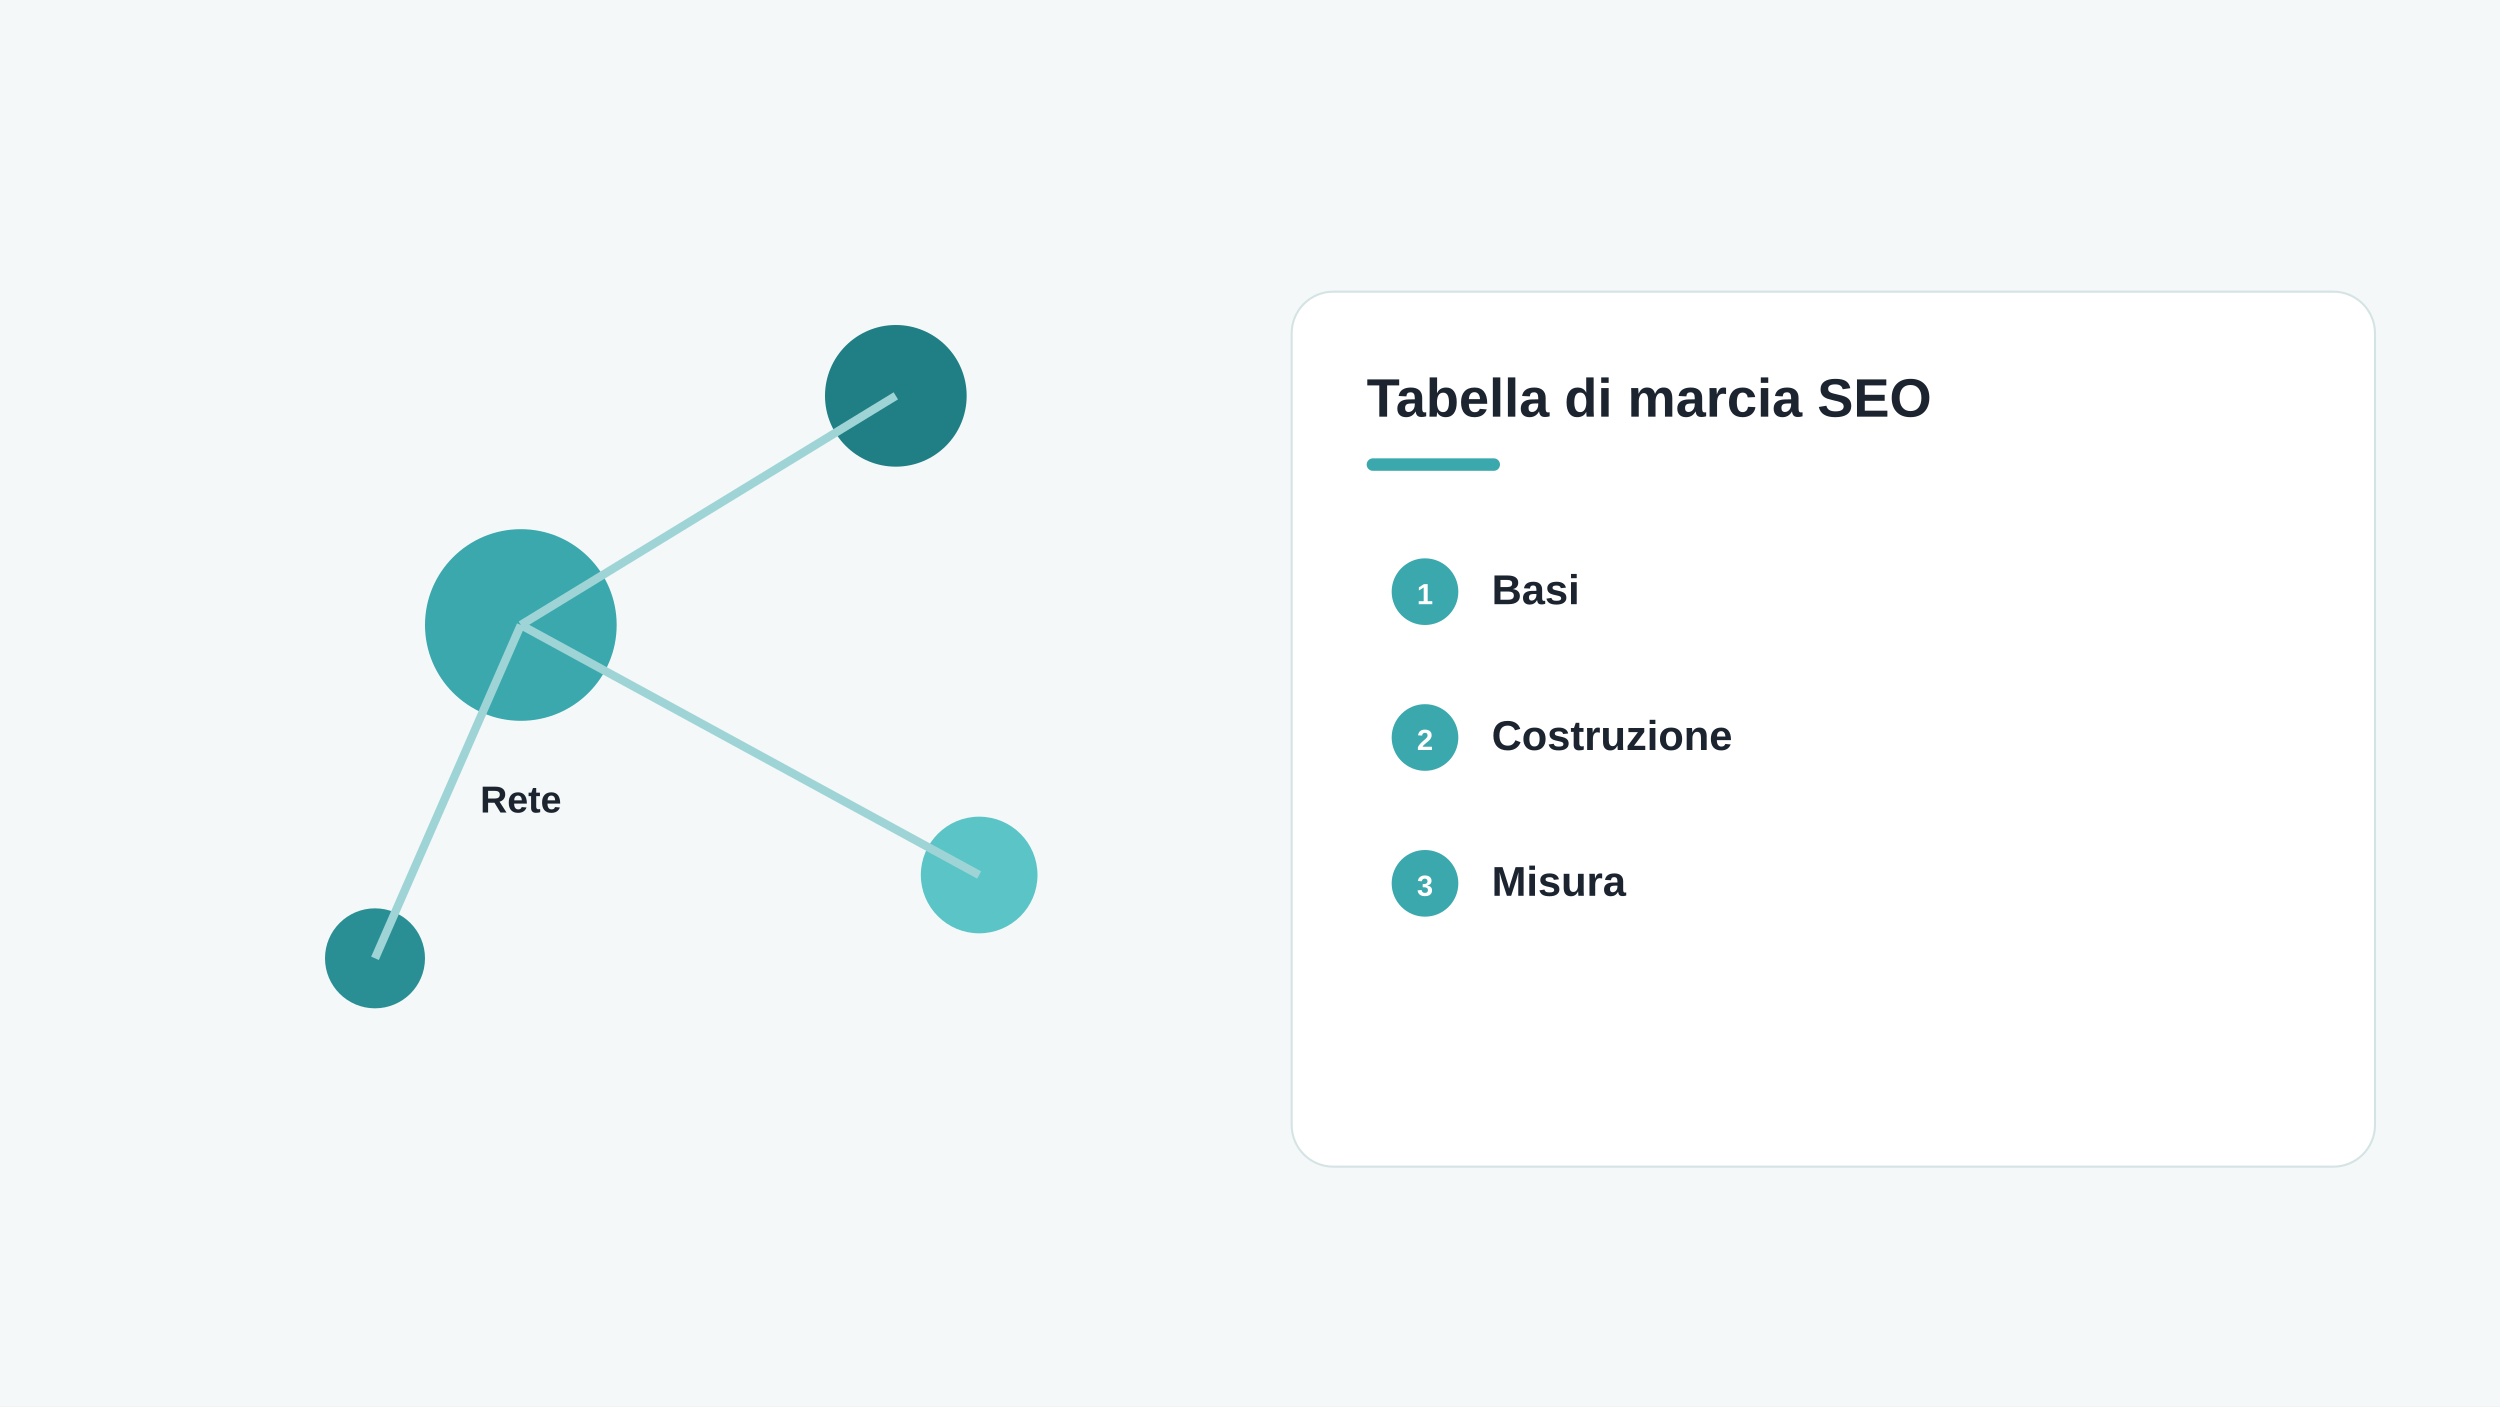
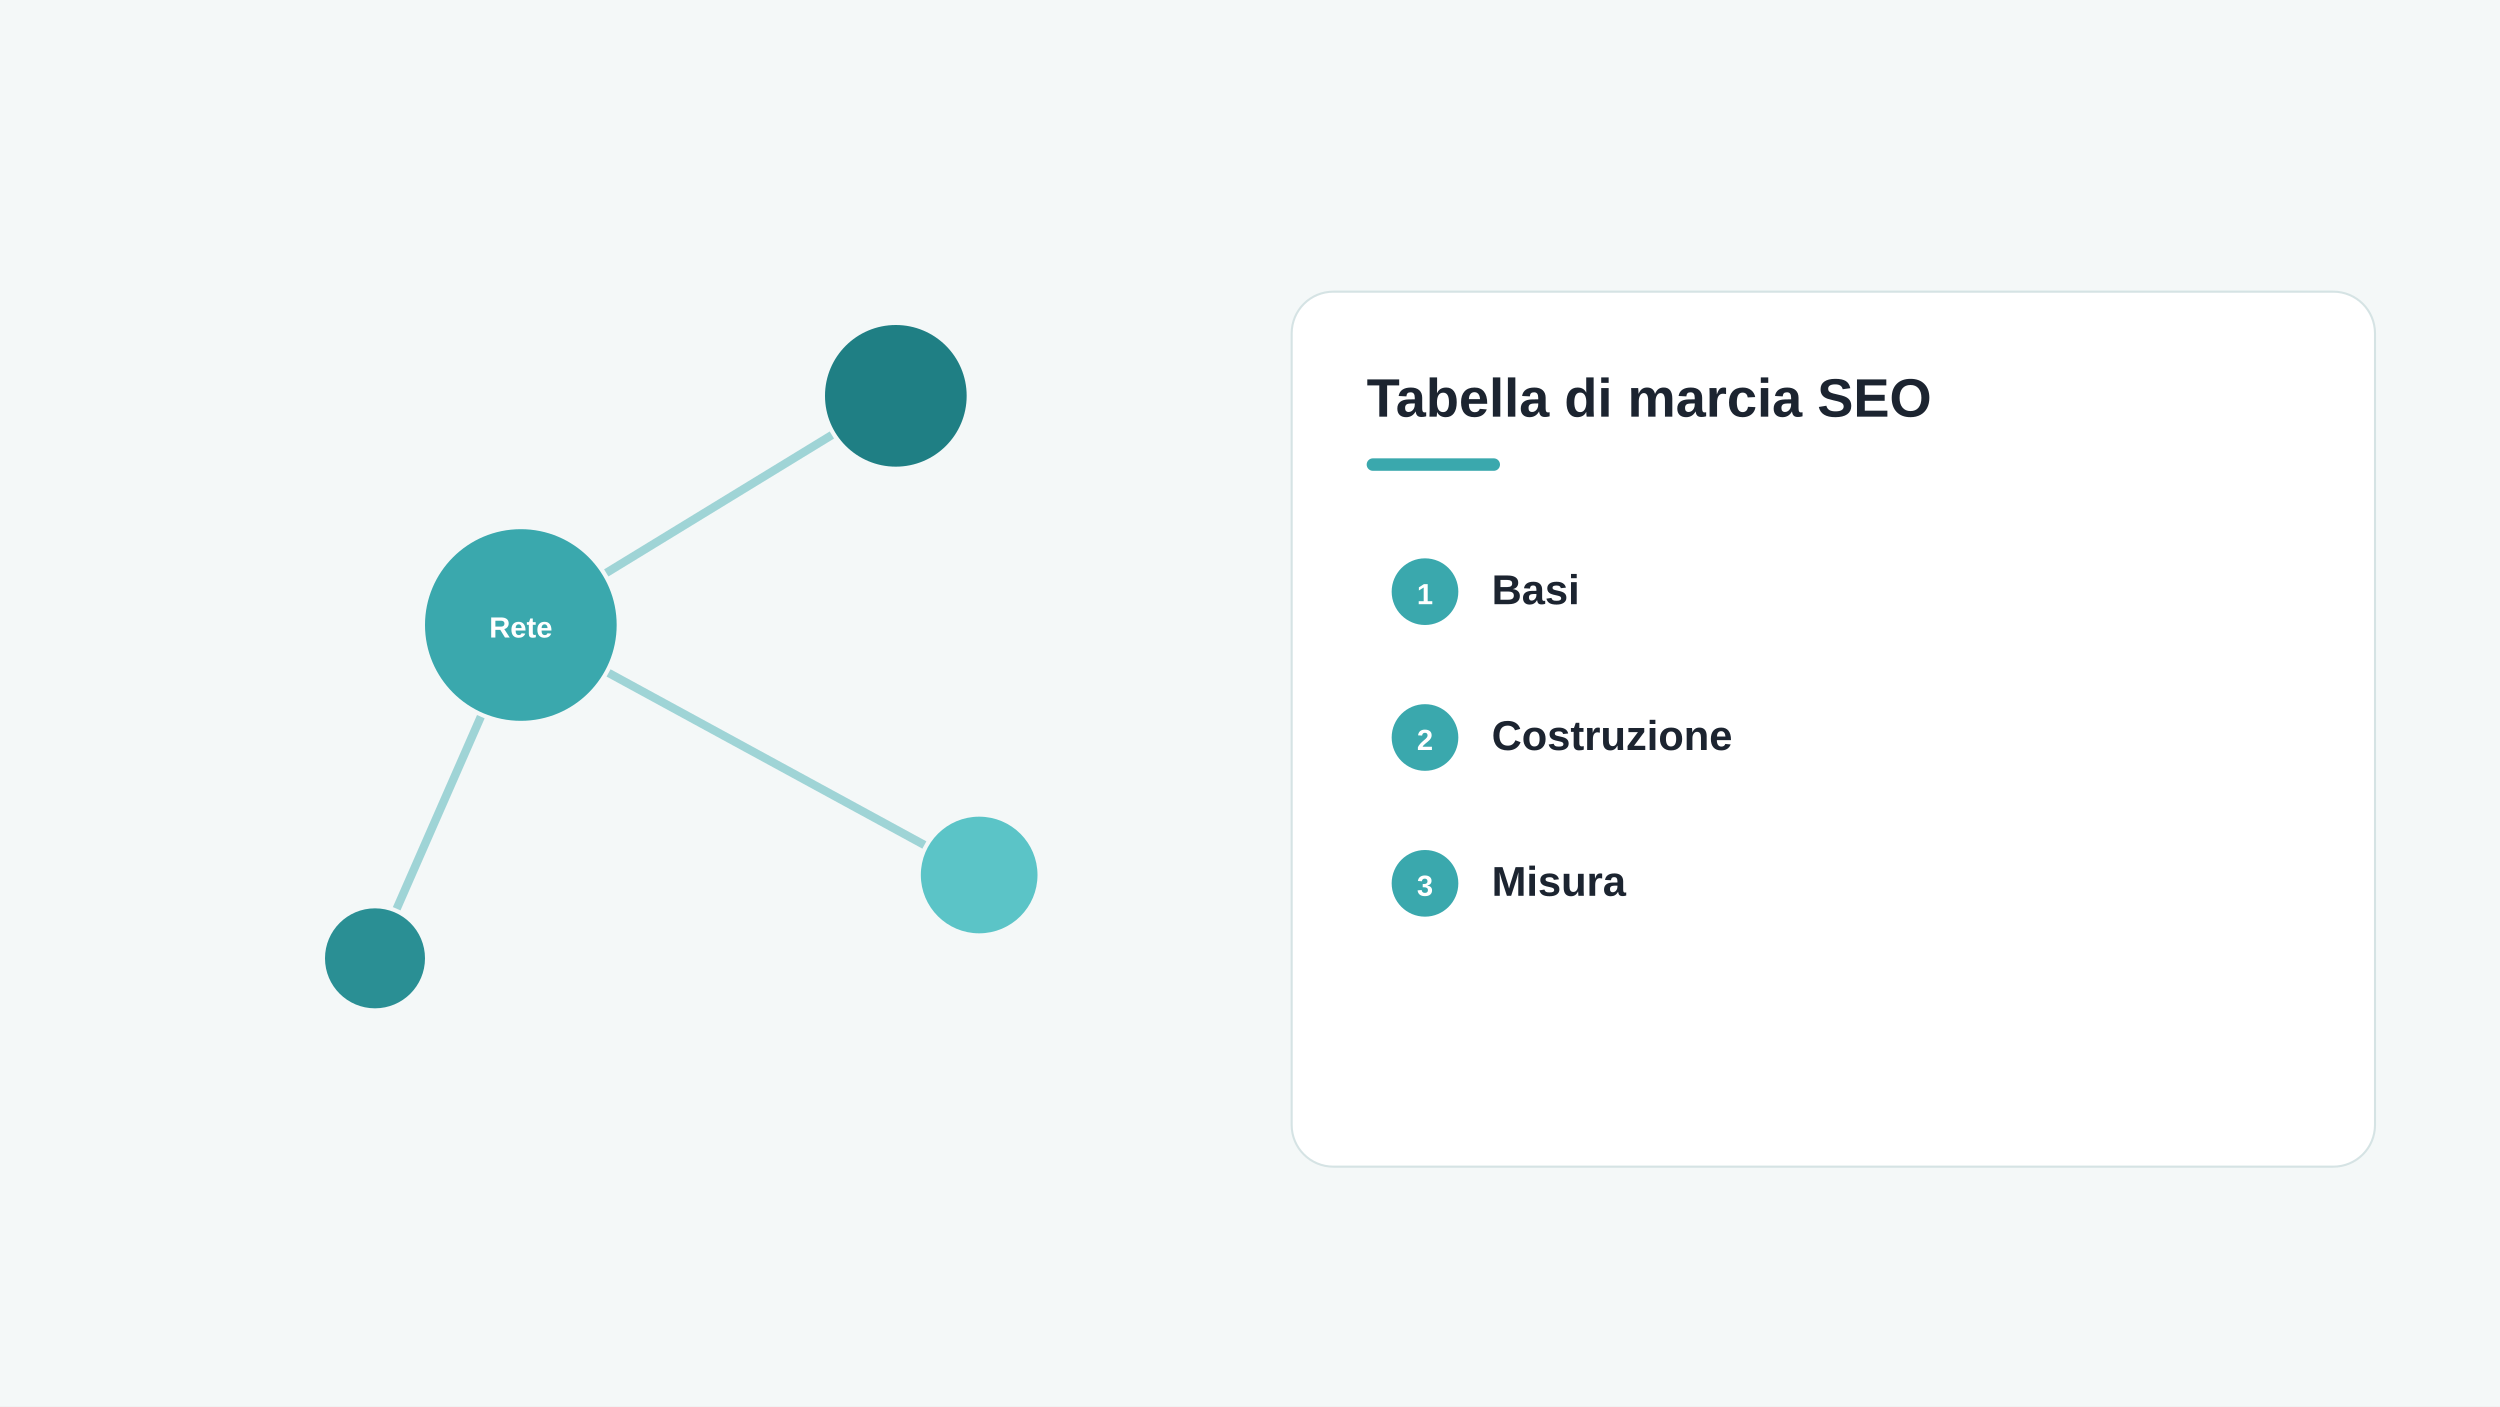
<svg xmlns="http://www.w3.org/2000/svg" width="1200" height="675" viewBox="0 0 1200 675" role="img">
  <rect width="1200" height="675" fill="#f4f8f8" />
+   <line x1="291" y1="275" x2="399.3" y2="208.8" stroke="#9fd4d6" stroke-width="4" />
+   <line x1="292.1" y1="323" x2="443.7" y2="405.6" stroke="#9fd4d6" stroke-width="4" />
+   <line x1="230.8" y1="344" x2="190.4" y2="436.2" stroke="#9fd4d6" stroke-width="4" />
  <circle cx="250" cy="300" r="46" fill="#3aa8ad" />
  <circle cx="430" cy="190" r="34" fill="#1f7f84" />
  <circle cx="470" cy="420" r="28" fill="#5bc4c7" />
  <circle cx="180" cy="460" r="24" fill="#2a8f94" />
-   <line x1="250" y1="300" x2="430" y2="190" stroke="#9fd4d6" stroke-width="4" />
-   <line x1="250" y1="300" x2="470" y2="420" stroke="#9fd4d6" stroke-width="4" />
-   <line x1="250" y1="300" x2="180" y2="460" stroke="#9fd4d6" stroke-width="4" />
-   <text x="250" y="390" fill="#1c2430" font-family="Segoe UI, Arial, sans-serif" font-size="18" font-weight="700" text-anchor="middle">Rete</text>
+   <text x="250" y="306" fill="#ffffff" font-family="Segoe UI, Arial, sans-serif" font-size="14" font-weight="700" text-anchor="middle">Rete</text>
  <rect x="620" y="140" width="520" height="420" rx="20" fill="#ffffff" stroke="#d5e3e4" />
  <text x="656" y="200" fill="#1c2430" font-family="Segoe UI, Arial, sans-serif" font-size="26" font-weight="700" text-anchor="start">Tabella di marcia SEO</text>
  <rect x="656" y="220" width="64" height="6" rx="3" fill="#3aa8ad" />
  <circle cx="684" cy="284" r="16" fill="#3aa8ad" />
  <text x="684" y="290" fill="#ffffff" font-family="Segoe UI, Arial, sans-serif" font-size="14" font-weight="700" text-anchor="middle">1</text>
  <text x="716" y="290" fill="#1c2430" font-family="Segoe UI, Arial, sans-serif" font-size="20" font-weight="600" text-anchor="start">Basi</text>
  <circle cx="684" cy="354" r="16" fill="#3aa8ad" />
  <text x="684" y="360" fill="#ffffff" font-family="Segoe UI, Arial, sans-serif" font-size="14" font-weight="700" text-anchor="middle">2</text>
  <text x="716" y="360" fill="#1c2430" font-family="Segoe UI, Arial, sans-serif" font-size="20" font-weight="600" text-anchor="start">Costruzione</text>
  <circle cx="684" cy="424" r="16" fill="#3aa8ad" />
  <text x="684" y="430" fill="#ffffff" font-family="Segoe UI, Arial, sans-serif" font-size="14" font-weight="700" text-anchor="middle">3</text>
  <text x="716" y="430" fill="#1c2430" font-family="Segoe UI, Arial, sans-serif" font-size="20" font-weight="600" text-anchor="start">Misura</text>
</svg>
